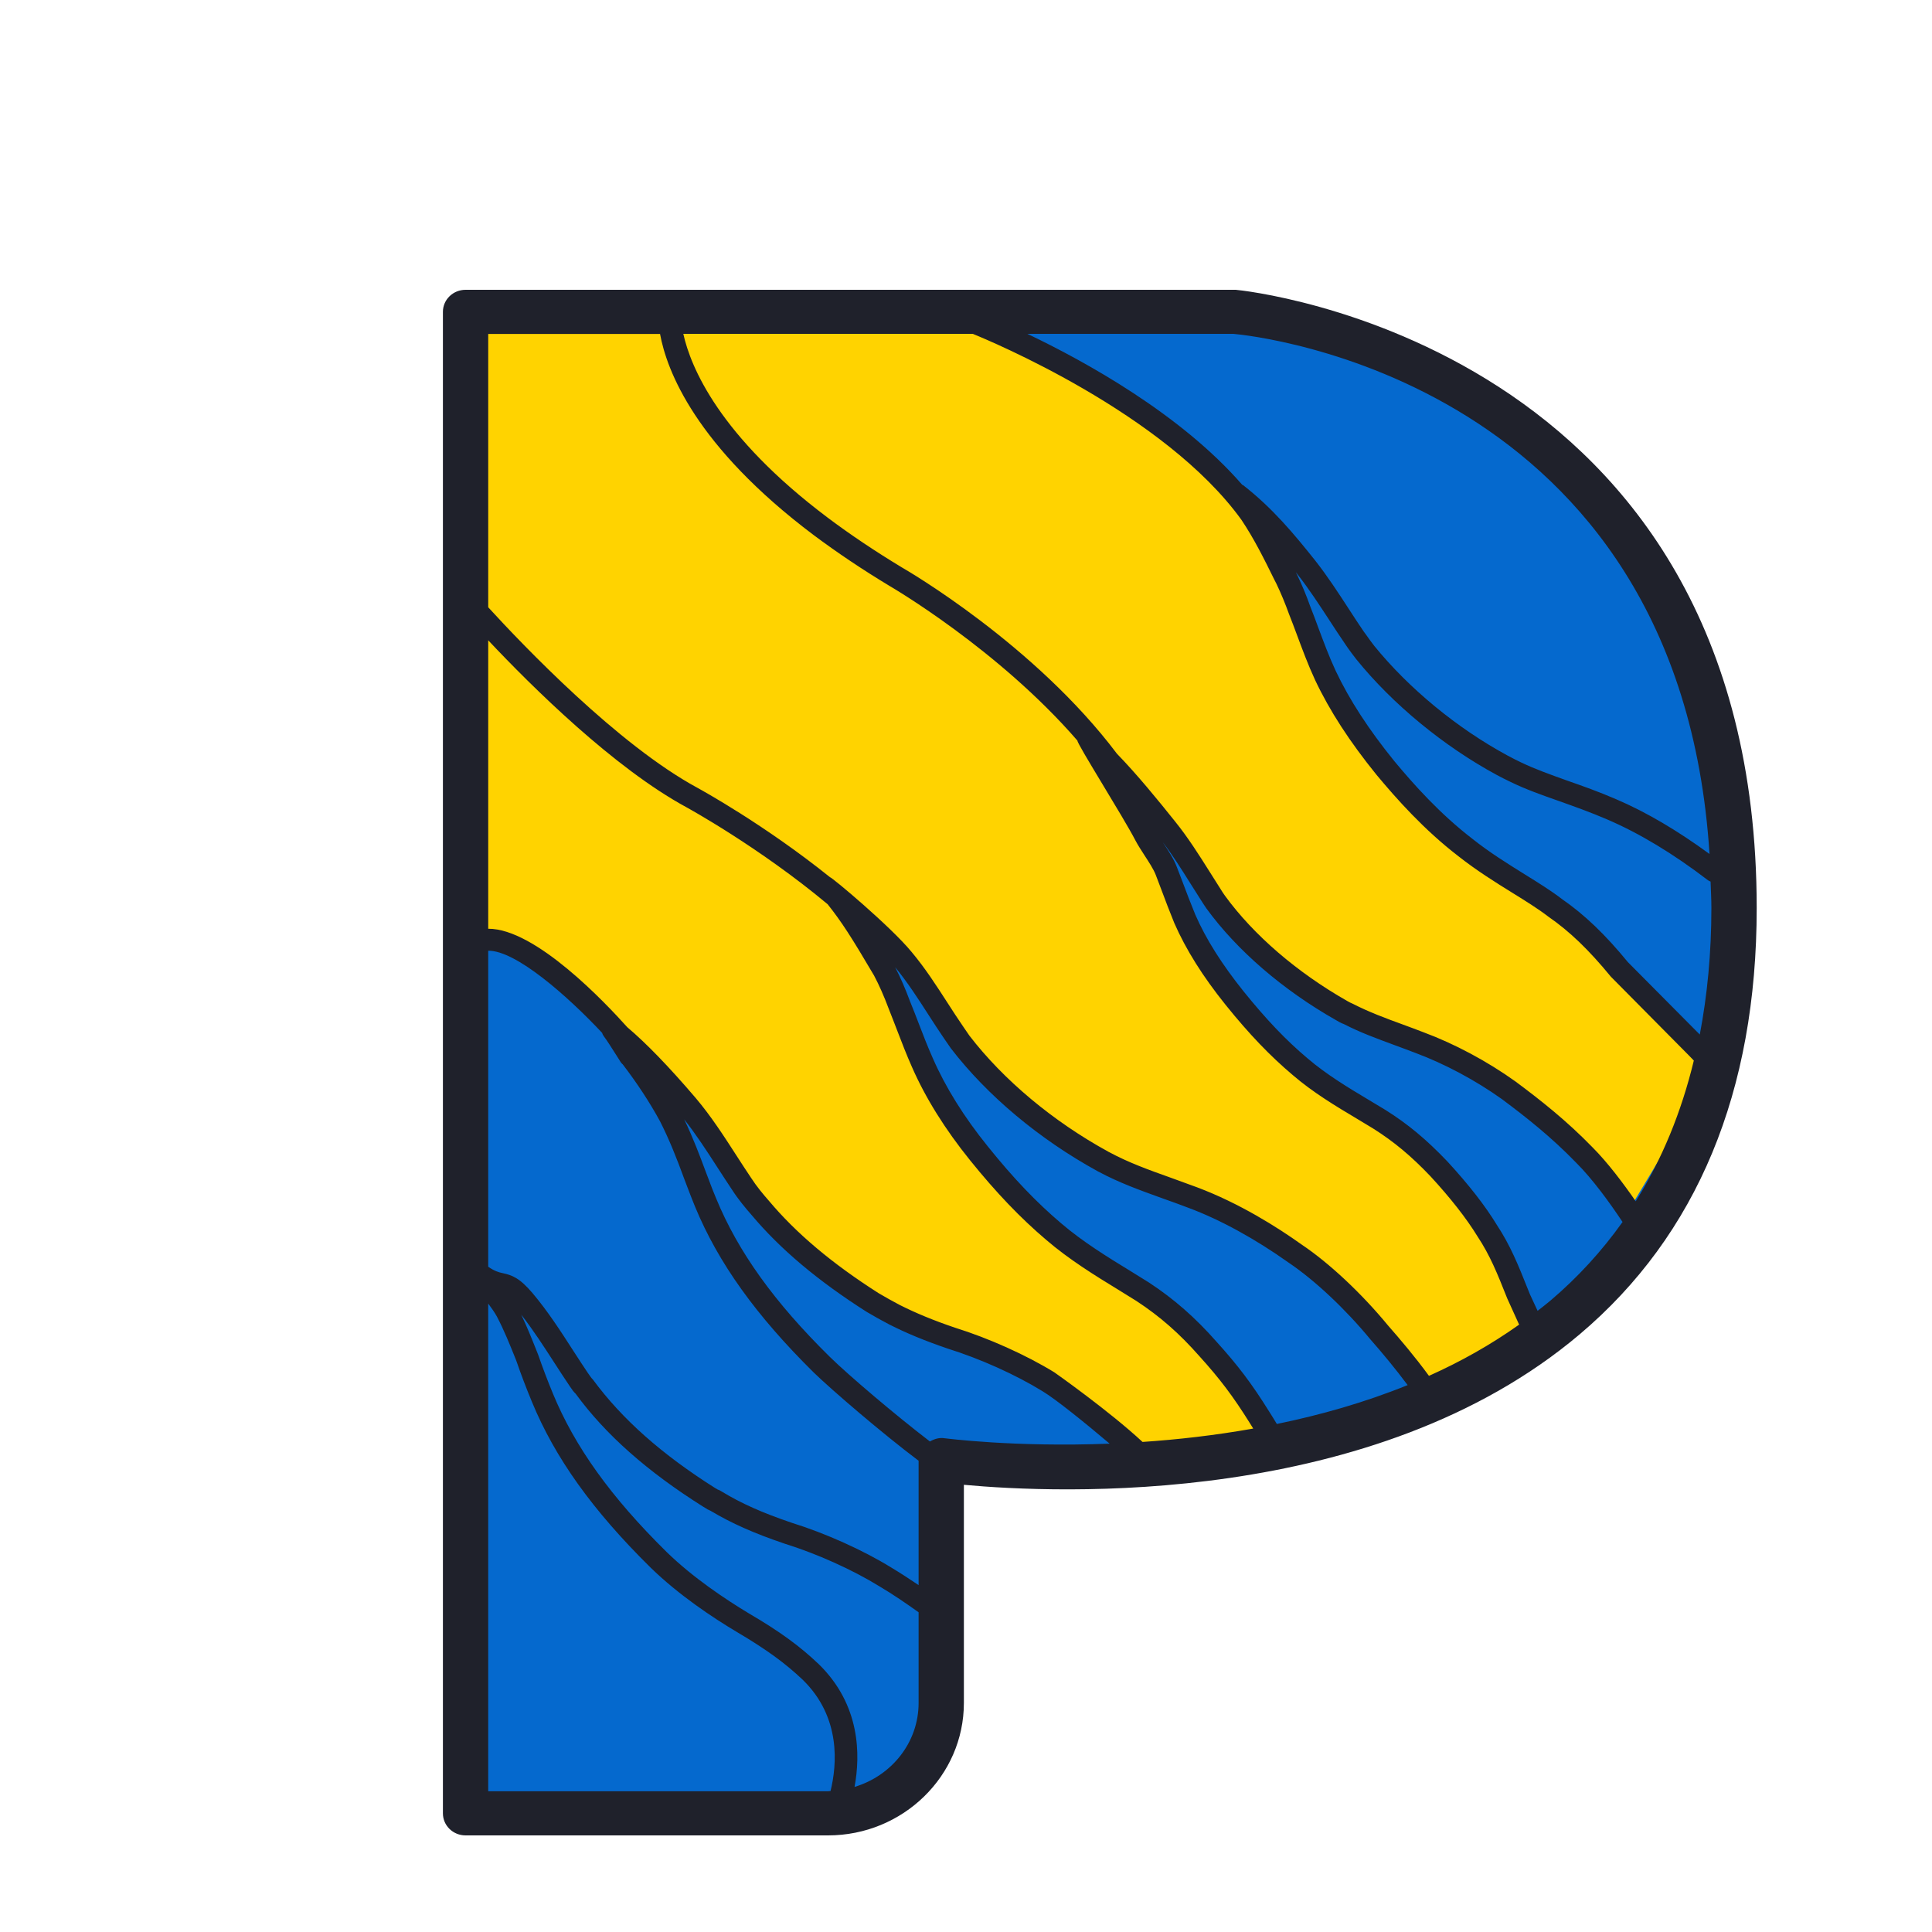
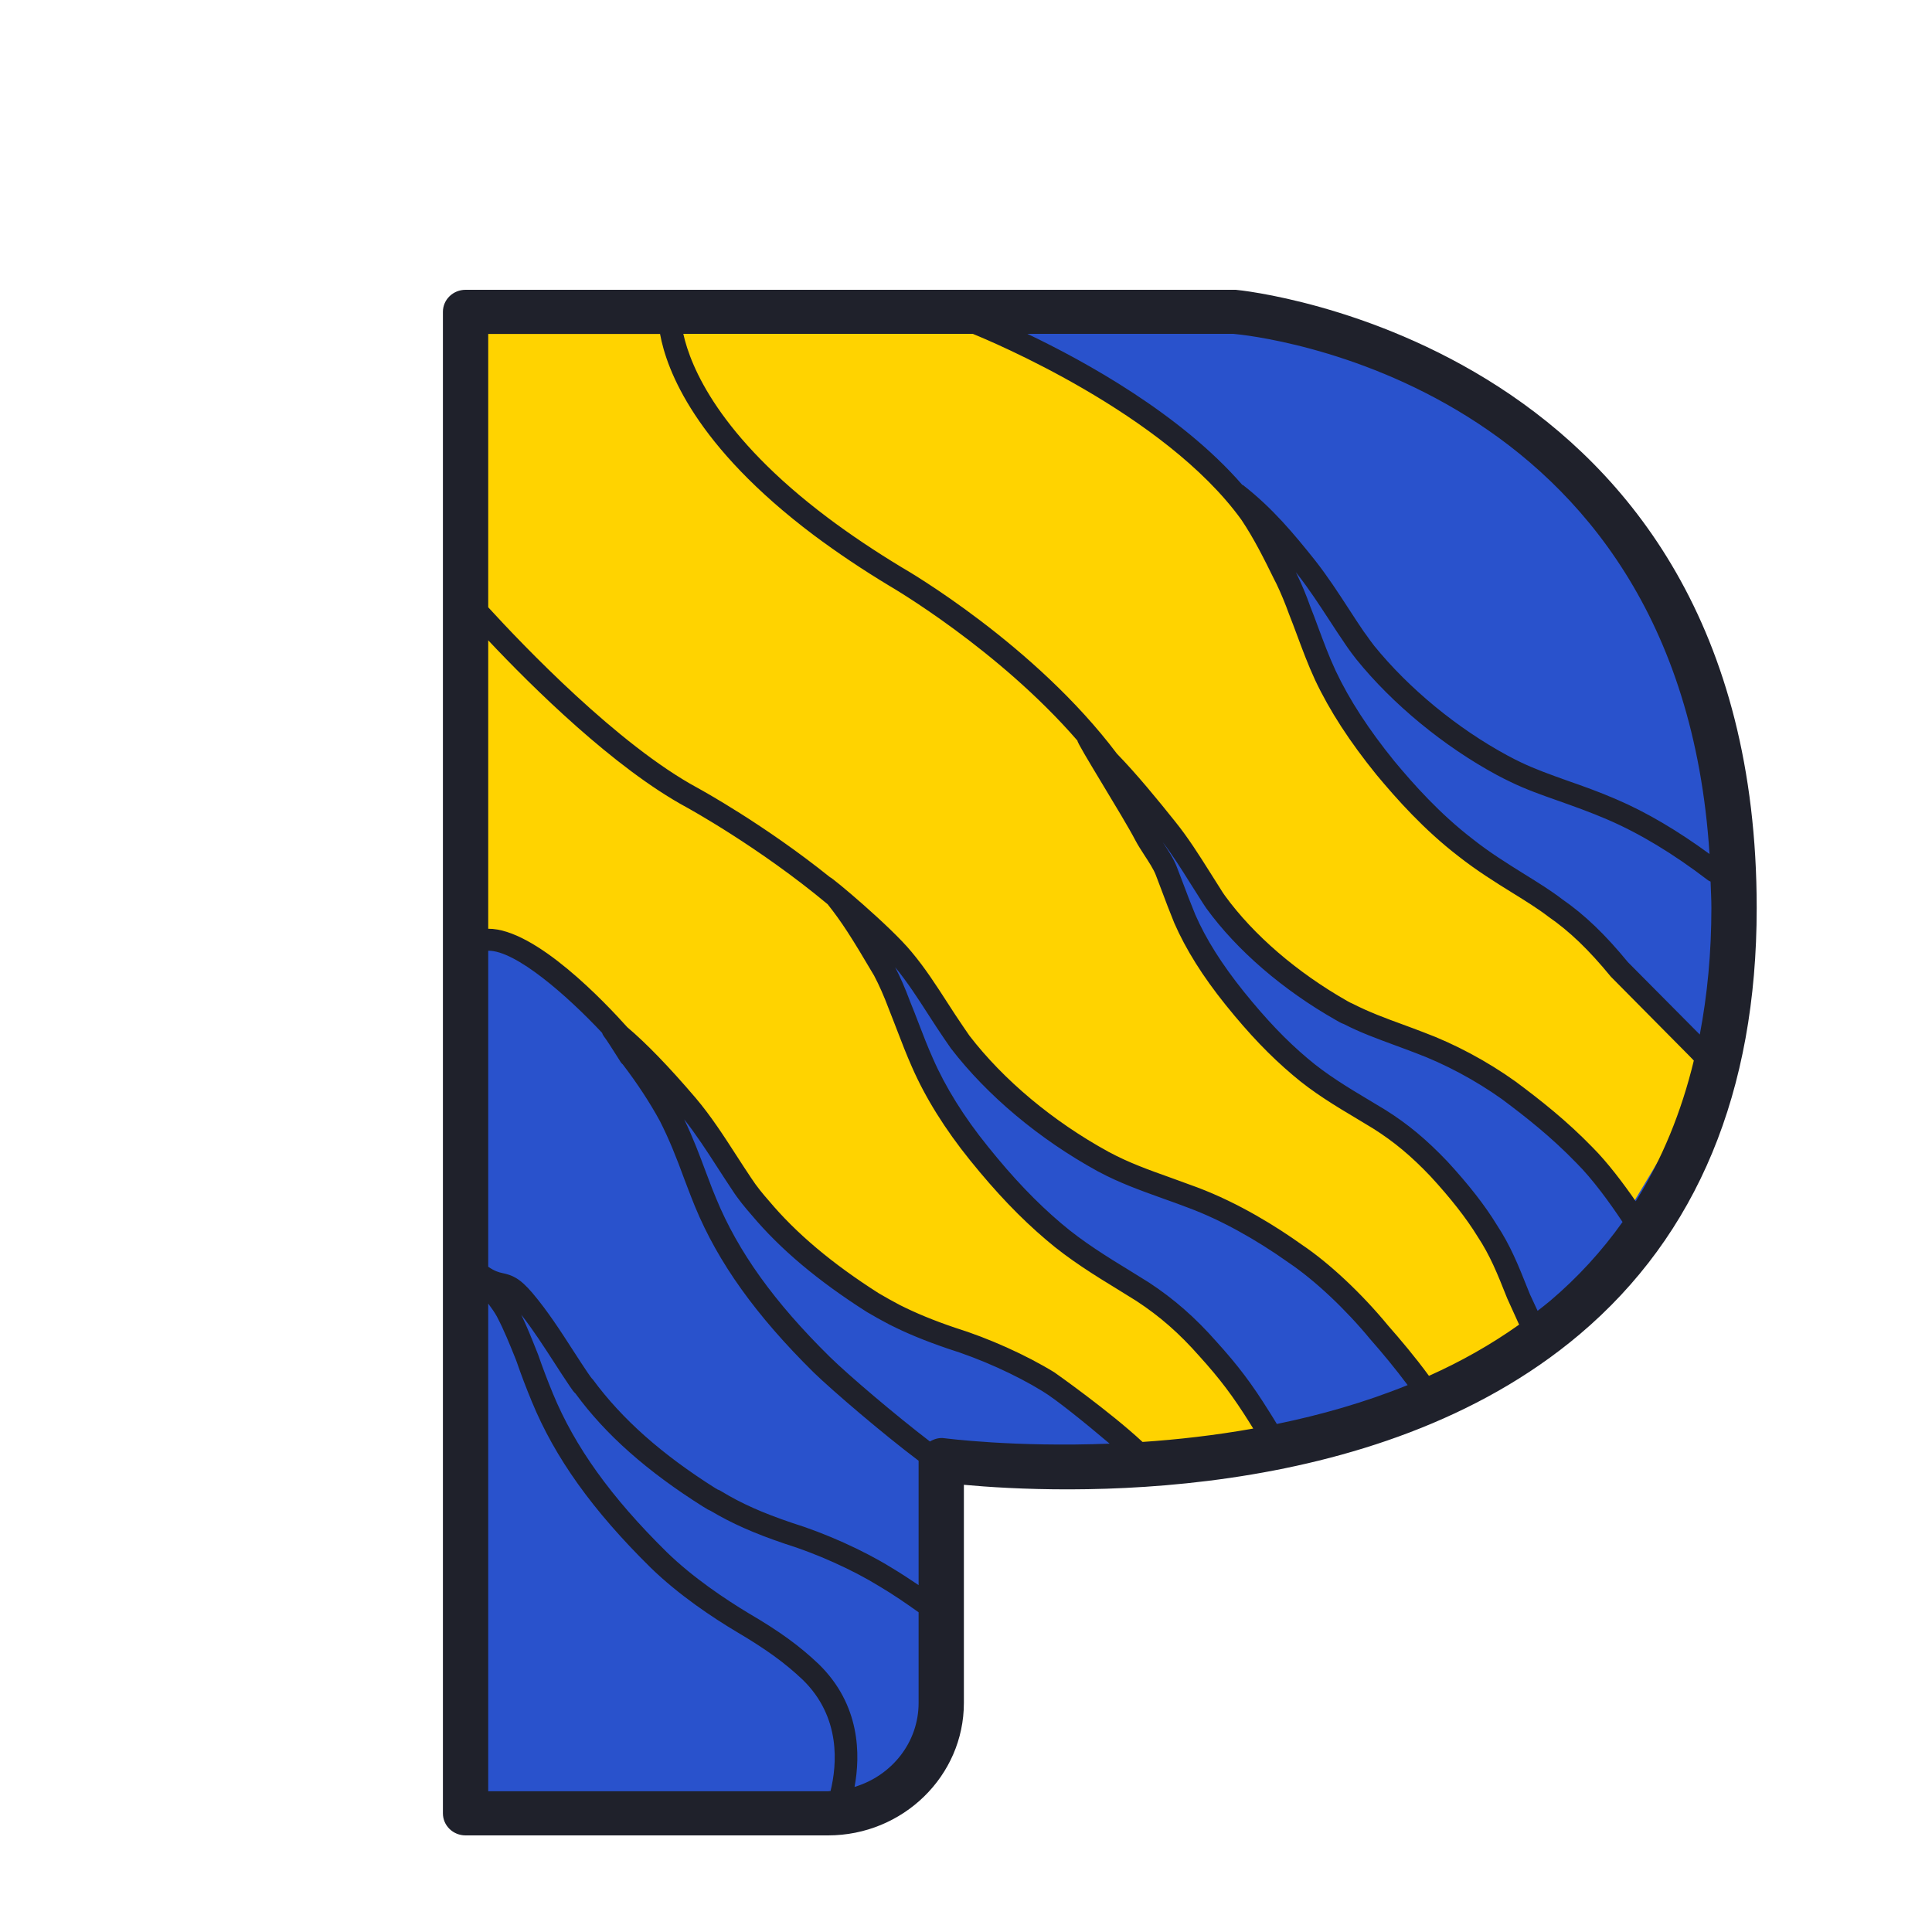
<svg xmlns="http://www.w3.org/2000/svg" width="64" height="64" viewBox="0 0 64 64" fill="none">
-   <path d="M15.423 60.069V10.331H40.935C40.935 10.331 57.442 11.794 57.442 30.08C57.442 52.023 31.18 48.366 31.18 48.366V56.411C31.18 58.431 29.501 60.069 27.428 60.069H15.423Z" fill="#0569CE" />
-   <path d="M27.66 60.1C27.66 60.1 28.873 57.349 26.86 55.386C26.209 54.771 25.558 54.311 24.6 53.749C23.659 53.183 22.63 52.46 21.815 51.669C20.206 50.083 18.814 48.354 17.964 46.291C17.785 45.851 17.621 45.429 17.477 45.006C17.261 44.46 17.061 43.949 16.789 43.437C16.554 42.997 16.123 42.554 15.798 42.149C16.628 42.8 16.645 42.24 17.349 43.069C18.037 43.877 18.597 44.849 19.157 45.677C19.23 45.783 19.283 45.871 19.374 45.957C20.458 47.437 21.959 48.637 23.495 49.606C23.568 49.64 23.624 49.694 23.694 49.711C24.453 50.169 25.212 50.486 26.098 50.786C27.056 51.086 28.287 51.597 29.316 52.231C29.879 52.566 30.383 52.92 30.872 53.271L31.18 57.874L28.179 60.069L27.66 60.1Z" fill="#0569CE" />
-   <path d="M15.423 59.337L27.428 60.069L28.012 58L26.678 54.949L23.334 52.917L21.279 51.126L18.424 46.903L17.674 44.709L15.423 41.783V59.337Z" fill="#0569CE" />
+   <path d="M15.423 60.069V10.331H40.935C40.935 10.331 57.442 11.794 57.442 30.08C57.442 52.023 31.18 48.366 31.18 48.366V56.411C31.18 58.431 29.501 60.069 27.428 60.069H15.423Z" fill="#2952cc" />
+   <path d="M27.66 60.1C27.66 60.1 28.873 57.349 26.86 55.386C26.209 54.771 25.558 54.311 24.6 53.749C23.659 53.183 22.63 52.46 21.815 51.669C20.206 50.083 18.814 48.354 17.964 46.291C17.785 45.851 17.621 45.429 17.477 45.006C17.261 44.46 17.061 43.949 16.789 43.437C16.554 42.997 16.123 42.554 15.798 42.149C16.628 42.8 16.645 42.24 17.349 43.069C18.037 43.877 18.597 44.849 19.157 45.677C19.23 45.783 19.283 45.871 19.374 45.957C20.458 47.437 21.959 48.637 23.495 49.606C23.568 49.64 23.624 49.694 23.694 49.711C24.453 50.169 25.212 50.486 26.098 50.786C27.056 51.086 28.287 51.597 29.316 52.231C29.879 52.566 30.383 52.92 30.872 53.271L31.18 57.874L28.179 60.069L27.66 60.1Z" fill="#2952cc" />
+   <path d="M15.423 59.337L27.428 60.069L28.012 58L26.678 54.949L23.334 52.917L21.279 51.126L18.424 46.903L17.674 44.709L15.423 41.783V59.337Z" fill="#2952cc" />
  <path d="M16.112 22.76L15.423 10.331H22.592L34.932 21.303L43.748 34.103L52.632 42.926L46.48 46.737L32.681 37.394L22.176 29.349L16.112 22.76Z" fill="#FFD300" />
  <path d="M24.052 10.697H31.555C31.555 10.697 40.935 13.989 42.435 18.377C43.936 22.766 55.191 31.543 55.191 31.543L56.891 35.2L52.94 41.783L42.435 33.006L37.948 26.809C37.948 26.809 32.681 20.317 31.18 20.077C29.679 19.84 19.896 12.526 22.912 10.331L24.052 10.697Z" fill="#FFD300" />
  <path d="M15.423 31.126L16.276 20.777L21.426 25.691C21.426 25.691 29.679 30.08 28.929 31.543C28.179 33.006 36.432 40.32 36.432 40.32L45.267 47.163L34.932 48.366L25.928 42.514L21.836 35.566L18.424 32.274L15.798 31.126H15.423Z" fill="#FFD300" />
-   <path d="M56.812 28.874C55.801 28.1 54.625 27.343 53.394 26.814C52.166 26.286 51.117 26.02 50.214 25.58C50.068 25.509 49.924 25.437 49.763 25.351C48.098 24.451 46.436 23.111 45.223 21.614C45.097 21.457 44.988 21.297 44.862 21.12C44.355 20.38 43.868 19.551 43.271 18.794C42.529 17.86 41.855 17.069 40.952 16.363C41.673 17.243 42.133 18.197 42.62 19.183C42.784 19.517 42.928 19.869 43.054 20.223C43.326 20.911 43.561 21.631 43.904 22.371C44.428 23.483 45.132 24.506 45.891 25.437C46.671 26.371 47.518 27.289 48.549 28.083C49.599 28.909 50.736 29.474 51.516 30.074C52.328 30.637 52.978 31.309 53.629 32.1L57.064 36.297L56.812 28.874Z" fill="#0569CE" />
-   <path d="M42.104 47.569C41.978 47.357 41.852 47.146 41.726 46.951C41.163 46.054 40.712 45.454 40.008 44.68C39.358 43.937 38.687 43.34 37.857 42.794C37.025 42.263 35.849 41.611 34.908 40.8C33.95 39.991 33.156 39.109 32.432 38.211C31.69 37.294 31.022 36.271 30.553 35.197C30.263 34.546 30.046 33.911 29.794 33.294C29.647 32.906 29.486 32.52 29.287 32.149C28.369 30.591 28.091 30.183 27.461 29.417C28.346 30.103 29.178 30.88 29.902 31.76C30.553 32.534 31.057 33.434 31.582 34.191C31.655 34.297 31.728 34.403 31.799 34.509C33.047 36.131 34.8 37.523 36.535 38.474C36.556 38.474 36.556 38.491 36.573 38.491C37.458 38.969 38.343 39.231 39.519 39.671C40.694 40.114 41.887 40.8 42.901 41.523C43.895 42.194 44.944 43.231 45.683 44.131C46.208 44.731 46.697 45.311 47.148 45.946" fill="#0569CE" />
-   <path d="M52.486 38.266C51.683 37.437 50.865 36.777 49.98 36.12C49.08 35.477 48.036 34.914 47.022 34.537C46.123 34.194 45.384 33.96 44.692 33.597C44.598 33.566 44.516 33.52 44.437 33.474C42.892 32.597 41.336 31.343 40.275 29.886C40.193 29.777 40.129 29.666 40.049 29.543C39.616 28.869 39.164 28.1 38.634 27.443C38.006 26.66 36.453 24.84 35.682 24.229C36.306 24.98 37.514 26.837 37.948 27.683C38.141 28.043 38.49 28.477 38.634 28.851C38.827 29.354 39.021 29.886 39.246 30.434C39.663 31.389 40.258 32.269 40.899 33.066C41.544 33.866 42.233 34.634 43.068 35.337C43.907 36.057 44.932 36.606 45.689 37.077C46.459 37.563 47.054 38.08 47.664 38.72C48.245 39.349 48.84 40.069 49.256 40.757C49.722 41.463 49.962 42.089 50.331 43.014L50.83 44.094L54.476 40.914C53.992 40.146 53.21 38.986 52.486 38.266Z" fill="#0569CE" />
-   <path d="M31.555 48.731C30.614 48.169 28.035 46 27.223 45.206C25.614 43.62 24.222 41.894 23.372 39.831C23.246 39.531 23.137 39.231 23.029 38.951C22.777 38.263 22.522 37.611 22.197 36.977C21.836 36.306 21.402 35.654 20.93 35.037L20.878 34.986C20.752 34.791 20.444 34.297 20.3 34.103C21.13 34.754 22.053 35.777 22.756 36.606C23.445 37.417 24.005 38.386 24.565 39.214C24.747 39.497 24.963 39.76 25.18 40.006C26.227 41.257 27.549 42.28 28.903 43.143C29.137 43.286 29.392 43.426 29.627 43.549C30.225 43.849 30.837 44.094 31.508 44.326C32.467 44.626 33.695 45.134 34.727 45.769C35.629 46.317 38.534 48.829 38.308 48.731" fill="#0569CE" />
+   <path d="M56.812 28.874C55.801 28.1 54.625 27.343 53.394 26.814C52.166 26.286 51.117 26.02 50.214 25.58C50.068 25.509 49.924 25.437 49.763 25.351C48.098 24.451 46.436 23.111 45.223 21.614C45.097 21.457 44.988 21.297 44.862 21.12C44.355 20.38 43.868 19.551 43.271 18.794C42.529 17.86 41.855 17.069 40.952 16.363C41.673 17.243 42.133 18.197 42.62 19.183C42.784 19.517 42.928 19.869 43.054 20.223C43.326 20.911 43.561 21.631 43.904 22.371C44.428 23.483 45.132 24.506 45.891 25.437C46.671 26.371 47.518 27.289 48.549 28.083C49.599 28.909 50.736 29.474 51.516 30.074C52.328 30.637 52.978 31.309 53.629 32.1L57.064 36.297L56.812 28.874Z" fill="#2952cc" />
+   <path d="M42.104 47.569C41.978 47.357 41.852 47.146 41.726 46.951C41.163 46.054 40.712 45.454 40.008 44.68C39.358 43.937 38.687 43.34 37.857 42.794C37.025 42.263 35.849 41.611 34.908 40.8C33.95 39.991 33.156 39.109 32.432 38.211C31.69 37.294 31.022 36.271 30.553 35.197C30.263 34.546 30.046 33.911 29.794 33.294C29.647 32.906 29.486 32.52 29.287 32.149C28.369 30.591 28.091 30.183 27.461 29.417C28.346 30.103 29.178 30.88 29.902 31.76C30.553 32.534 31.057 33.434 31.582 34.191C31.655 34.297 31.728 34.403 31.799 34.509C33.047 36.131 34.8 37.523 36.535 38.474C36.556 38.474 36.556 38.491 36.573 38.491C37.458 38.969 38.343 39.231 39.519 39.671C40.694 40.114 41.887 40.8 42.901 41.523C43.895 42.194 44.944 43.231 45.683 44.131C46.208 44.731 46.697 45.311 47.148 45.946" fill="#2952cc" />
+   <path d="M52.486 38.266C51.683 37.437 50.865 36.777 49.98 36.12C49.08 35.477 48.036 34.914 47.022 34.537C46.123 34.194 45.384 33.96 44.692 33.597C44.598 33.566 44.516 33.52 44.437 33.474C42.892 32.597 41.336 31.343 40.275 29.886C40.193 29.777 40.129 29.666 40.049 29.543C39.616 28.869 39.164 28.1 38.634 27.443C38.006 26.66 36.453 24.84 35.682 24.229C36.306 24.98 37.514 26.837 37.948 27.683C38.141 28.043 38.49 28.477 38.634 28.851C38.827 29.354 39.021 29.886 39.246 30.434C39.663 31.389 40.258 32.269 40.899 33.066C41.544 33.866 42.233 34.634 43.068 35.337C43.907 36.057 44.932 36.606 45.689 37.077C46.459 37.563 47.054 38.08 47.664 38.72C48.245 39.349 48.84 40.069 49.256 40.757C49.722 41.463 49.962 42.089 50.331 43.014L50.83 44.094L54.476 40.914C53.992 40.146 53.21 38.986 52.486 38.266Z" fill="#2952cc" />
+   <path d="M31.555 48.731C30.614 48.169 28.035 46 27.223 45.206C25.614 43.62 24.222 41.894 23.372 39.831C23.246 39.531 23.137 39.231 23.029 38.951C22.777 38.263 22.522 37.611 22.197 36.977C21.836 36.306 21.402 35.654 20.93 35.037L20.878 34.986C20.752 34.791 20.444 34.297 20.3 34.103C21.13 34.754 22.053 35.777 22.756 36.606C23.445 37.417 24.005 38.386 24.565 39.214C24.747 39.497 24.963 39.76 25.18 40.006C26.227 41.257 27.549 42.28 28.903 43.143C29.137 43.286 29.392 43.426 29.627 43.549C30.225 43.849 30.837 44.094 31.508 44.326C32.467 44.626 33.695 45.134 34.727 45.769C35.629 46.317 38.534 48.829 38.308 48.731" fill="#2952cc" />
  <path d="M40.935 9.6H15.423C15.007 9.6 14.672 9.926 14.672 10.331V60.069C14.672 60.474 15.007 60.8 15.423 60.8H27.428C29.911 60.8 31.93 58.831 31.93 56.411V49.186C35.005 49.471 45.519 49.96 52.33 44.2C56.22 40.911 58.193 36.163 58.193 30.08C58.193 11.343 41.172 9.617 40.935 9.6ZM54.186 39.794C53.767 39.189 53.254 38.509 52.761 38.014C51.891 37.117 51.02 36.434 50.203 35.826C49.265 35.154 48.183 34.577 47.16 34.197C46.926 34.106 46.7 34.023 46.483 33.943C45.882 33.723 45.36 33.531 44.812 33.251C44.757 33.231 44.698 33.197 44.625 33.157C42.963 32.211 41.527 30.974 40.58 29.674C40.527 29.6 40.48 29.529 40.433 29.451L40.076 28.886C39.721 28.323 39.355 27.743 38.93 27.217C38.379 26.526 37.652 25.637 37.001 24.969C34.278 21.354 30.052 18.897 29.876 18.797C28.988 18.26 28.161 17.706 27.42 17.149C23.817 14.44 22.879 12.157 22.636 11.06H32.227C32.783 11.286 38.572 13.689 41.122 17.217C41.547 17.851 41.878 18.52 42.221 19.217L42.283 19.337C42.429 19.643 42.57 19.98 42.705 20.354C42.793 20.577 42.878 20.8 42.963 21.031C43.142 21.511 43.326 22.011 43.564 22.526C44.047 23.549 44.713 24.574 45.601 25.669C46.26 26.46 47.163 27.48 48.315 28.366C48.913 28.837 49.54 29.229 50.097 29.574C50.537 29.846 50.95 30.103 51.299 30.371C51.996 30.854 52.626 31.457 53.362 32.354L56.111 35.129C55.695 36.851 55.053 38.409 54.186 39.794ZM53.925 31.871C53.166 30.946 52.489 30.3 51.747 29.786C51.387 29.509 50.956 29.24 50.498 28.957C49.936 28.606 49.35 28.243 48.784 27.794C47.685 26.949 46.817 25.969 46.187 25.211C45.34 24.166 44.704 23.189 44.247 22.223C44.021 21.737 43.842 21.251 43.666 20.78C43.581 20.549 43.496 20.317 43.408 20.1C43.271 19.714 43.121 19.354 42.96 19.023L42.925 18.954C42.942 18.974 42.957 18.997 42.975 19.017C43.364 19.511 43.71 20.046 44.047 20.56C44.217 20.82 44.382 21.077 44.557 21.329L44.642 21.454C44.739 21.589 44.827 21.711 44.93 21.84C46.131 23.326 47.825 24.72 49.578 25.669C49.742 25.757 49.886 25.829 50.047 25.906C50.545 26.149 51.085 26.34 51.656 26.54C52.16 26.72 52.679 26.903 53.242 27.146C54.315 27.606 55.434 28.283 56.58 29.16C56.607 29.18 56.636 29.191 56.665 29.203C56.674 29.494 56.692 29.777 56.692 30.077C56.692 31.566 56.557 32.963 56.308 34.271L53.925 31.871ZM56.63 28.289C55.578 27.52 54.543 26.906 53.547 26.48C52.961 26.226 52.427 26.037 51.911 25.857C51.363 25.66 50.844 25.477 50.367 25.246C50.232 25.18 50.097 25.114 49.945 25.031C48.274 24.129 46.662 22.8 45.519 21.389C45.428 21.274 45.349 21.16 45.261 21.037L45.173 20.917C45.009 20.677 44.845 20.426 44.68 20.171C44.335 19.64 43.98 19.094 43.57 18.571C42.869 17.691 42.16 16.837 41.187 16.077C41.175 16.069 41.16 16.066 41.148 16.057C39.111 13.714 35.94 11.969 34.035 11.06H40.864C41.489 11.114 55.625 12.56 56.63 28.289ZM21.865 11.063C22.085 12.266 23.029 14.774 26.959 17.729C27.724 18.3 28.572 18.871 29.489 19.423C29.527 19.446 33.071 21.509 35.691 24.534C35.673 24.634 37.215 27.069 37.617 27.849C37.696 28 37.804 28.163 37.91 28.329C38.056 28.554 38.209 28.786 38.285 28.98L38.464 29.451C38.599 29.814 38.742 30.189 38.9 30.577C39.284 31.454 39.841 32.343 40.603 33.291C41.386 34.263 42.072 34.977 42.822 35.611C43.493 36.189 44.261 36.649 44.941 37.054C45.132 37.169 45.316 37.28 45.486 37.383C46.178 37.82 46.747 38.294 47.386 38.966C48.048 39.683 48.582 40.366 48.942 40.954C49.364 41.594 49.59 42.16 49.93 43.014L50.323 43.88C49.382 44.549 48.377 45.111 47.336 45.577C46.879 44.951 46.392 44.377 45.976 43.903C45.105 42.846 44.036 41.843 43.121 41.229C42.315 40.654 41.061 39.86 39.654 39.331C39.352 39.22 39.07 39.117 38.801 39.02C38.042 38.749 37.388 38.514 36.752 38.171C36.746 38.169 36.737 38.163 36.728 38.16C36.723 38.157 36.717 38.154 36.714 38.151C34.879 37.146 33.241 35.774 32.112 34.306L31.895 33.989C31.725 33.743 31.558 33.483 31.388 33.22C31.022 32.654 30.647 32.069 30.195 31.531C29.503 30.689 27.563 29.063 27.493 29.057C25.315 27.309 23.216 26.16 23.108 26.1C20.476 24.677 17.334 21.386 16.173 20.117V11.063H21.865ZM42.297 47.171C42.212 47.031 42.127 46.889 42.045 46.763C41.468 45.837 41.008 45.229 40.293 44.44C39.598 43.651 38.892 43.031 38.062 42.486C37.872 42.366 37.666 42.24 37.45 42.106C36.705 41.651 35.864 41.134 35.155 40.526C34.334 39.831 33.563 39.023 32.728 37.983C31.936 37.006 31.321 36.017 30.899 35.051C30.726 34.663 30.579 34.283 30.436 33.909C30.339 33.654 30.242 33.406 30.145 33.169C29.984 32.734 29.826 32.374 29.653 32.04C30.058 32.531 30.412 33.08 30.752 33.609C30.928 33.88 31.098 34.146 31.271 34.397L31.5 34.729C32.704 36.294 34.428 37.737 36.353 38.794C36.362 38.8 36.371 38.803 36.38 38.809C36.386 38.811 36.392 38.814 36.397 38.817C37.08 39.183 37.757 39.426 38.543 39.709C38.81 39.803 39.088 39.903 39.384 40.017C40.422 40.403 41.591 41.046 42.687 41.826C43.552 42.409 44.563 43.357 45.398 44.371C45.782 44.806 46.216 45.329 46.63 45.883C45.208 46.46 43.74 46.874 42.297 47.171ZM37.848 47.766C36.755 46.749 34.952 45.477 34.926 45.46C33.991 44.886 32.757 44.331 31.631 43.98C30.925 43.74 30.342 43.5 29.805 43.229C29.574 43.109 29.328 42.969 29.108 42.84C27.56 41.854 26.37 40.851 25.465 39.771C25.289 39.571 25.066 39.306 24.878 39.014C24.72 38.78 24.562 38.534 24.401 38.286C23.984 37.64 23.553 36.971 23.047 36.374C22.15 35.323 21.408 34.56 20.778 34.026C20.074 33.24 17.741 30.757 16.173 30.766V21.211C17.621 22.749 20.338 25.44 22.742 26.743C22.771 26.76 25.139 28.054 27.417 29.954C27.889 30.551 28.196 31.029 28.955 32.317C29.122 32.634 29.278 32.983 29.445 33.429C29.542 33.671 29.635 33.917 29.732 34.166C29.879 34.551 30.031 34.943 30.207 35.34C30.655 36.366 31.306 37.409 32.136 38.437C33.003 39.511 33.806 40.351 34.659 41.074C35.413 41.723 36.28 42.257 37.048 42.726C37.262 42.857 37.464 42.983 37.646 43.097C38.423 43.606 39.065 44.169 39.727 44.92C40.413 45.677 40.852 46.26 41.407 47.149C41.442 47.203 41.48 47.266 41.515 47.323C40.243 47.549 39 47.689 37.848 47.766ZM30.43 52.509C30.142 52.314 29.841 52.117 29.518 51.923C28.589 51.351 27.352 50.794 26.224 50.443C25.256 50.114 24.559 49.806 23.893 49.4C23.861 49.38 23.817 49.354 23.779 49.346C23.744 49.323 23.706 49.3 23.7 49.3C21.927 48.18 20.614 47.02 19.641 45.7C19.591 45.651 19.553 45.597 19.471 45.477C19.312 45.243 19.154 44.997 18.993 44.749C18.577 44.103 18.146 43.434 17.639 42.834C17.208 42.326 16.956 42.24 16.651 42.174C16.519 42.146 16.39 42.111 16.173 41.963V31.494C17.085 31.48 18.799 32.991 19.945 34.214C19.957 34.251 19.972 34.286 19.995 34.317C20.098 34.451 20.28 34.74 20.42 34.96L20.561 35.183C20.576 35.203 20.593 35.226 20.611 35.243L20.628 35.257C21.115 35.894 21.531 36.531 21.862 37.14C22.158 37.723 22.396 38.311 22.677 39.08L22.765 39.311C22.847 39.526 22.932 39.749 23.023 39.969C23.791 41.829 25.04 43.574 26.956 45.466C27.572 46.063 29.231 47.486 30.43 48.389V52.509ZM16.173 43.183C16.282 43.329 16.381 43.469 16.457 43.606C16.701 44.069 16.888 44.54 17.088 45.037L17.12 45.123C17.267 45.551 17.433 45.983 17.618 46.431C18.383 48.291 19.632 50.037 21.552 51.929C22.481 52.834 23.615 53.589 24.407 54.06C25.388 54.64 26.001 55.086 26.593 55.646C27.868 56.889 27.724 58.469 27.513 59.329C27.484 59.329 27.458 59.337 27.428 59.337H16.173V43.183ZM28.308 59.194C28.504 58.137 28.507 56.477 27.121 55.126C26.479 54.517 25.828 54.043 24.793 53.437C24.04 52.983 22.959 52.266 22.082 51.411C20.238 49.594 19.04 47.923 18.313 46.157C18.134 45.723 17.976 45.306 17.826 44.874L17.785 44.771C17.618 44.351 17.46 43.954 17.267 43.551C17.659 44.051 18.014 44.603 18.36 45.137C18.524 45.391 18.685 45.64 18.876 45.923C18.94 46.017 19.005 46.114 19.069 46.169C20.057 47.52 21.437 48.743 23.293 49.911C23.304 49.92 23.354 49.949 23.366 49.954C23.407 49.983 23.463 50.017 23.536 50.046C24.242 50.466 24.975 50.791 25.986 51.134C27.068 51.471 28.24 52 29.122 52.543C29.6 52.826 30.028 53.123 30.43 53.409V56.411C30.43 57.726 29.533 58.826 28.308 59.194ZM31.286 47.643C31.116 47.617 30.951 47.666 30.805 47.751C29.685 46.894 28.123 45.569 27.49 44.949C25.646 43.134 24.448 41.463 23.721 39.694C23.63 39.48 23.548 39.266 23.471 39.057L23.384 38.829C23.184 38.291 22.956 37.683 22.665 37.08C23.061 37.583 23.419 38.134 23.765 38.671C23.932 38.929 24.093 39.177 24.248 39.409C24.456 39.734 24.705 40.029 24.89 40.24C25.84 41.374 27.085 42.423 28.709 43.457C28.95 43.6 29.21 43.746 29.457 43.874C30.031 44.166 30.644 44.417 31.394 44.674C32.473 45.011 33.642 45.537 34.53 46.083C34.976 46.351 35.952 47.14 36.758 47.823C33.607 47.946 31.338 47.649 31.286 47.643ZM51.352 43.091C51.217 43.206 51.073 43.314 50.935 43.423L50.683 42.88L50.63 42.749C50.285 41.883 50.035 41.26 49.581 40.571C49.2 39.943 48.649 39.237 47.943 38.471C47.254 37.749 46.641 37.237 45.891 36.766C45.718 36.66 45.53 36.546 45.331 36.429C44.68 36.04 43.942 35.597 43.315 35.06C42.599 34.457 41.946 33.771 41.195 32.84C40.474 31.94 39.947 31.106 39.595 30.297C39.44 29.92 39.299 29.551 39.167 29.197L38.985 28.723C38.886 28.46 38.713 28.194 38.543 27.937C38.537 27.926 38.528 27.914 38.522 27.903C38.851 28.337 39.147 28.809 39.437 29.271L39.794 29.834C39.853 29.926 39.906 30.011 39.967 30.097C40.976 31.483 42.497 32.794 44.244 33.786C44.335 33.84 44.44 33.9 44.516 33.923C45.05 34.2 45.592 34.397 46.219 34.629C46.433 34.709 46.656 34.789 46.89 34.88C47.855 35.24 48.875 35.783 49.754 36.411C50.54 36.997 51.381 37.657 52.219 38.523C52.755 39.057 53.324 39.84 53.749 40.48C53.066 41.44 52.269 42.314 51.352 43.091Z" fill="#1F212B" />
</svg>
